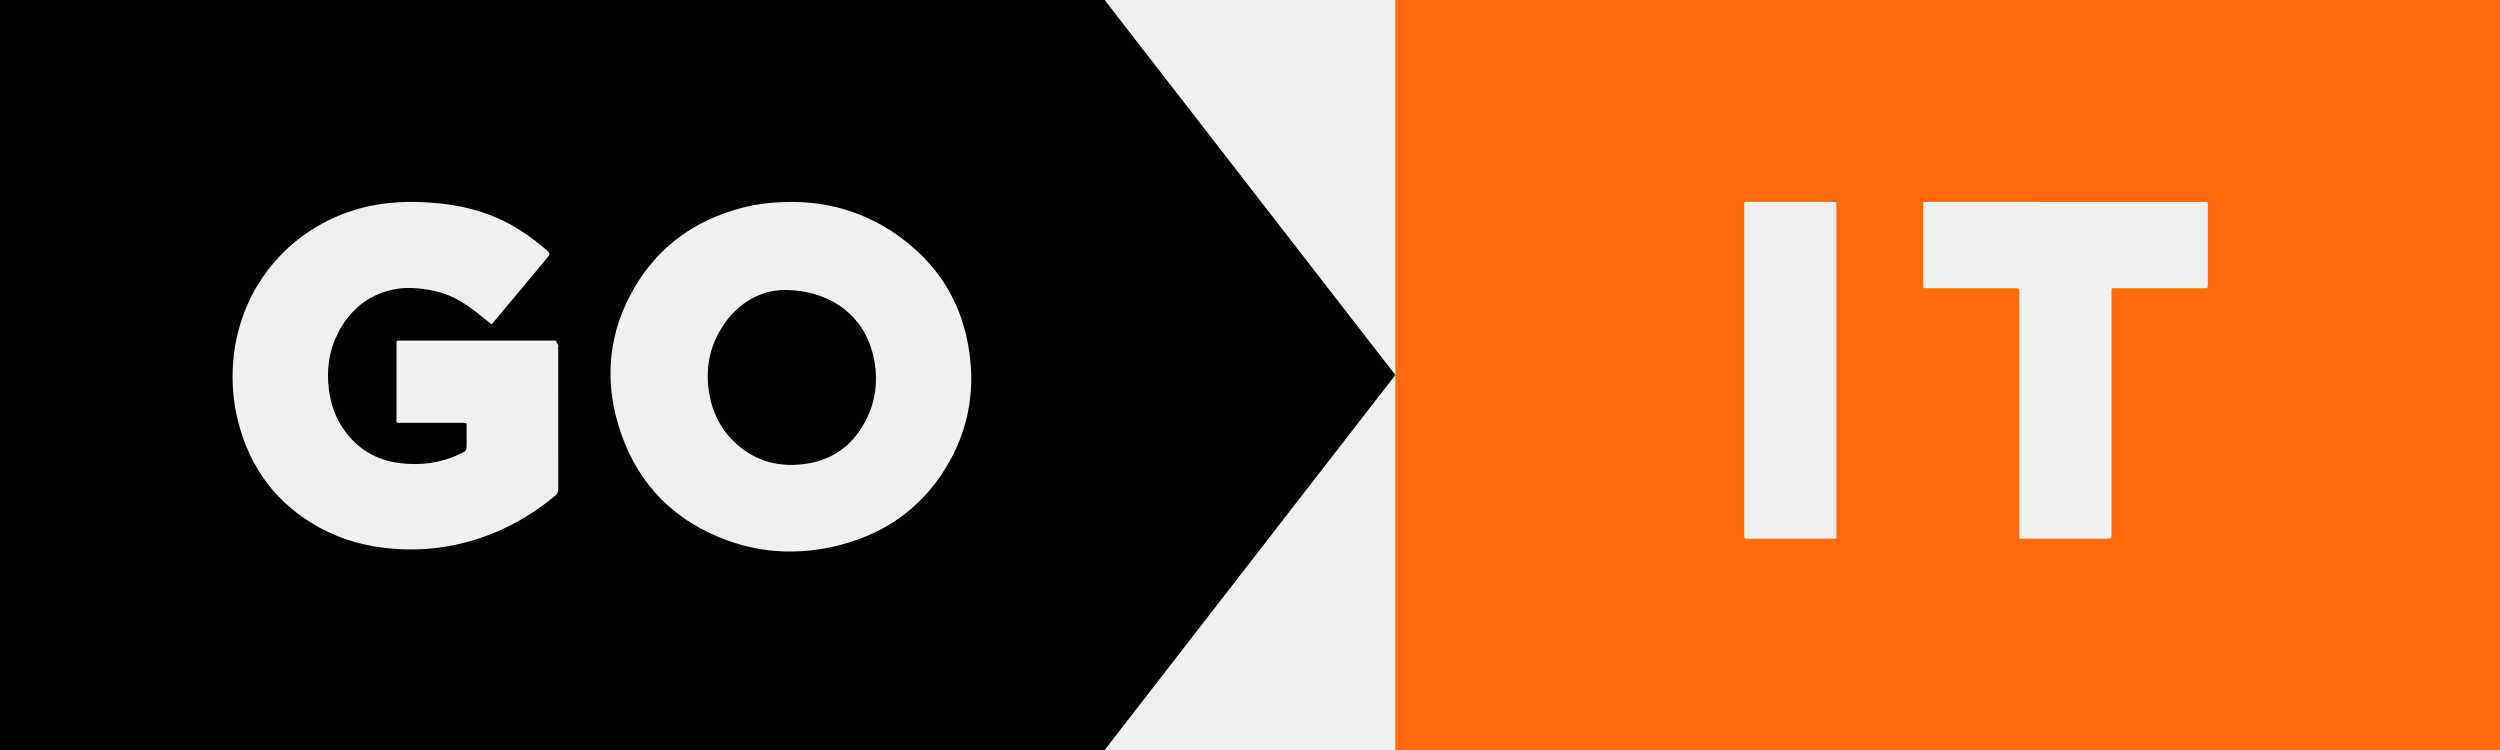
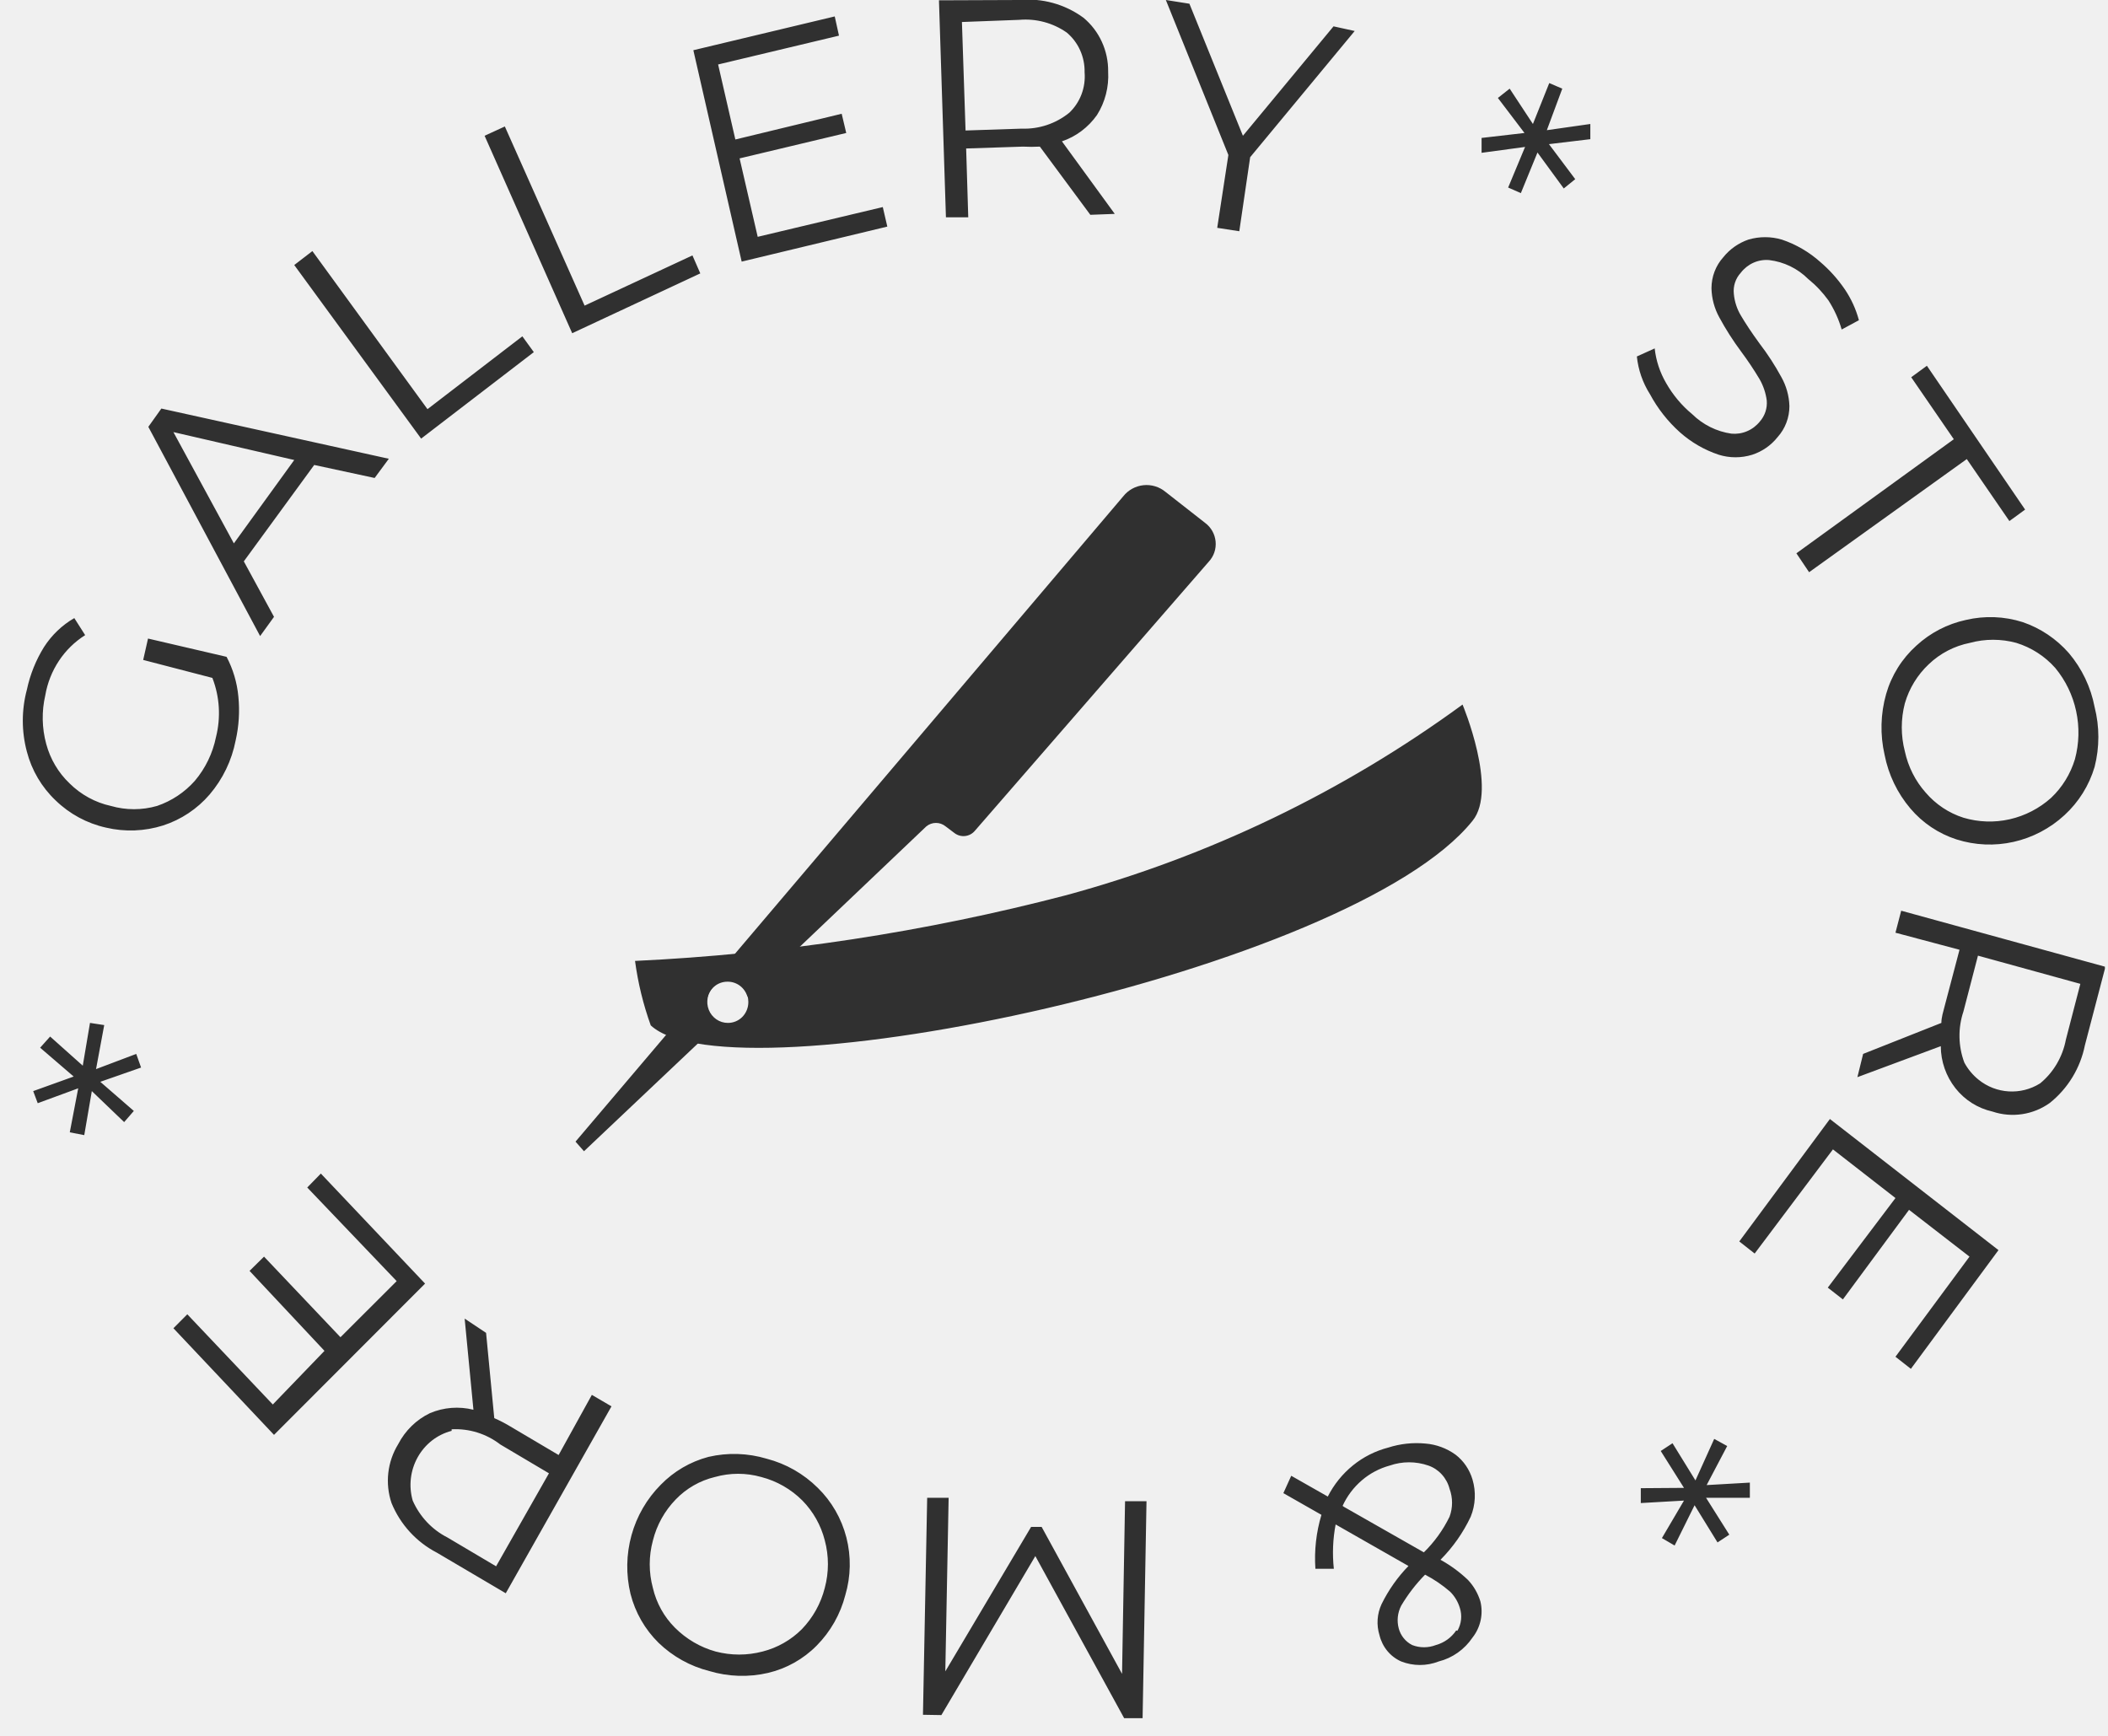
- <svg xmlns="http://www.w3.org/2000/svg" width="100" height="30" viewBox="0 0 100 30" fill="none">
-   <path fill-rule="evenodd" clip-rule="evenodd" d="M100 0H55.815V30H100V0ZM69.769 8.26V14.804V21.317C69.769 21.331 69.769 21.344 69.769 21.358L69.769 21.358V21.358C69.77 21.386 69.771 21.413 69.769 21.44C69.762 21.515 69.782 21.56 69.869 21.548C69.89 21.546 69.91 21.546 69.931 21.547C69.941 21.547 69.952 21.548 69.962 21.548C70.328 21.548 70.694 21.548 71.06 21.548H71.063C71.794 21.548 72.527 21.549 73.259 21.548C73.282 21.548 73.302 21.548 73.32 21.548C73.391 21.549 73.425 21.549 73.441 21.532C73.457 21.517 73.456 21.485 73.455 21.424V21.424C73.454 21.403 73.454 21.379 73.454 21.351V8.279C73.454 8.268 73.454 8.258 73.453 8.248C73.453 8.227 73.452 8.207 73.454 8.186C73.462 8.109 73.435 8.069 73.352 8.078C73.335 8.081 73.318 8.08 73.301 8.079L73.301 8.079C73.292 8.079 73.283 8.078 73.274 8.078C72.905 8.078 72.535 8.078 72.166 8.078H72.165H72.165C71.426 8.078 70.686 8.077 69.947 8.078C69.925 8.078 69.905 8.078 69.888 8.078C69.828 8.077 69.797 8.077 69.782 8.092C69.766 8.107 69.767 8.138 69.768 8.2C69.768 8.217 69.769 8.237 69.769 8.26ZM88.124 8.079H82.627C80.795 8.079 78.963 8.079 77.133 8.077L77.113 8.077L77.091 8.078C77.064 8.078 77.037 8.078 77.009 8.077C76.947 8.074 76.925 8.104 76.93 8.161C76.931 8.178 76.931 8.195 76.93 8.212C76.93 8.22 76.93 8.229 76.93 8.238V11.364L76.93 11.396C76.93 11.463 76.93 11.496 76.946 11.512C76.962 11.528 76.994 11.528 77.056 11.527L77.099 11.527H80.552C80.665 11.527 80.721 11.527 80.748 11.555C80.775 11.582 80.775 11.636 80.775 11.743V21.382C80.775 21.4 80.775 21.417 80.775 21.431V21.431C80.774 21.487 80.773 21.515 80.788 21.531C80.803 21.547 80.837 21.547 80.906 21.547L80.941 21.547H80.987H84.254C84.358 21.547 84.41 21.547 84.435 21.521C84.46 21.496 84.46 21.445 84.46 21.346V11.707C84.46 11.686 84.46 11.668 84.46 11.652C84.459 11.592 84.458 11.561 84.474 11.545C84.49 11.528 84.525 11.528 84.599 11.528L84.645 11.529H88.16C88.311 11.529 88.311 11.529 88.313 11.379V11.333V8.268C88.313 8.247 88.313 8.228 88.313 8.211V8.211C88.314 8.143 88.315 8.11 88.298 8.093C88.282 8.077 88.249 8.078 88.183 8.078C88.166 8.079 88.146 8.079 88.124 8.079Z" style="fill: rgb(255,107,10)" />
-   <path fill-rule="evenodd" clip-rule="evenodd" d="M44.186 0H0V30H44.186L55.814 15L44.186 0ZM19.455 12.808C19.522 12.862 19.589 12.916 19.657 12.971C19.702 12.944 19.73 12.906 19.756 12.87L19.756 12.87C19.763 12.862 19.769 12.854 19.775 12.846C20.013 12.563 20.25 12.278 20.487 11.993C20.962 11.425 21.436 10.857 21.91 10.287C22.005 10.173 22.002 10.12 21.893 10.028C21.808 9.954 21.721 9.882 21.633 9.809C20.88 9.193 20.053 8.713 19.117 8.434C18.491 8.249 17.852 8.148 17.201 8.103C16.353 8.046 15.512 8.074 14.679 8.266C11.761 8.938 9.584 11.352 9.329 14.448C9.261 15.283 9.326 16.11 9.539 16.921C10.026 18.759 11.082 20.166 12.759 21.093C13.672 21.598 14.662 21.865 15.702 21.948C16.583 22.019 17.455 21.965 18.316 21.771C19.772 21.443 21.058 20.78 22.203 19.833C22.294 19.758 22.331 19.683 22.331 19.562C22.328 18.089 22.328 16.614 22.328 15.14L22.328 14.035C22.328 14.016 22.327 13.997 22.326 13.977C22.323 13.934 22.32 13.891 22.331 13.852C22.345 13.806 22.32 13.78 22.296 13.755C22.277 13.734 22.257 13.713 22.26 13.682C22.266 13.632 22.232 13.624 22.192 13.624H22.084H16.046C16.034 13.624 16.022 13.624 16.01 13.625C15.986 13.625 15.961 13.626 15.938 13.624C15.876 13.618 15.856 13.649 15.86 13.706C15.862 13.729 15.862 13.754 15.861 13.778C15.861 13.79 15.86 13.802 15.86 13.813C15.86 14.137 15.86 14.46 15.86 14.784C15.86 15.43 15.859 16.077 15.86 16.724C15.86 16.751 15.86 16.774 15.859 16.794C15.858 16.853 15.857 16.883 15.872 16.899C15.888 16.915 15.921 16.915 15.99 16.914H15.99C16.007 16.914 16.026 16.913 16.048 16.913H18.479C18.5 16.913 18.519 16.913 18.536 16.913C18.603 16.912 18.636 16.912 18.652 16.928C18.666 16.943 18.666 16.973 18.665 17.032C18.665 17.052 18.664 17.076 18.665 17.105C18.666 17.245 18.665 17.385 18.665 17.525C18.665 17.595 18.665 17.666 18.665 17.736V17.741C18.665 18.03 18.665 18.032 18.403 18.158C17.636 18.524 16.826 18.629 15.99 18.524C15.061 18.409 14.318 17.97 13.773 17.211C13.418 16.716 13.225 16.159 13.152 15.558C13.061 14.791 13.154 14.054 13.502 13.357C13.922 12.521 14.556 11.921 15.469 11.645C16.108 11.451 16.755 11.502 17.396 11.642C17.977 11.768 18.483 12.052 18.95 12.407C19.12 12.536 19.286 12.671 19.455 12.808L19.455 12.808L19.455 12.808ZM36.654 10.014C35.222 8.711 33.516 8.091 31.752 8.077C30.938 8.078 30.329 8.144 29.683 8.312C27.81 8.8 26.343 9.848 25.369 11.52C24.369 13.236 24.166 15.076 24.725 16.969C25.351 19.085 26.684 20.625 28.746 21.483C30.331 22.14 31.972 22.228 33.627 21.794C35.55 21.29 37.025 20.177 37.991 18.44C38.805 16.975 39.023 15.404 38.72 13.764C38.447 12.29 37.766 11.027 36.654 10.014ZM28.745 13.322C29.369 12.172 30.366 11.62 31.334 11.599C33.297 11.594 34.581 12.698 34.931 14.229C35.143 15.152 35.049 16.048 34.595 16.886C34.061 17.87 33.228 18.443 32.107 18.57C31.023 18.695 30.076 18.389 29.304 17.61C28.808 17.11 28.509 16.502 28.383 15.815C28.221 14.945 28.321 14.103 28.745 13.322Z" style="fill: #010101" />
+ <svg xmlns="http://www.w3.org/2000/svg" width="68" height="56" fill="none">
+   <g fill="#303030" clip-path="url(#a)">
+     <path d="m38.876 16.87-1.277-1a.958.958 0 0 0-1.364.14l-17.67 20.82.273.31L23.214 33a.679.679 0 0 1-.34-.313.706.706 0 0 1 .17-.865.661.661 0 0 1 .433-.152c.142 0 .28.047.394.133a.68.68 0 0 1 .24.347l5.77-5.49a.49.49 0 0 1 .623 0l.292.22a.478.478 0 0 0 .653-.08l7.544-8.68a.835.835 0 0 0 .22-.652.846.846 0 0 0-.337-.598Z" />
+     <path d="M47.179 22.73a38.979 38.979 0 0 1-12.786 6.15A67.708 67.708 0 0 1 20.485 31c.095.71.265 1.408.507 2.08 2.651 2.46 22.61-1.74 26.509-6.6.828-1.01-.322-3.75-.322-3.75ZM23.477 33a.651.651 0 0 1-.368-.115.676.676 0 0 1-.244-.305.698.698 0 0 1 .144-.74.648.648 0 0 1 .722-.147.667.667 0 0 1 .297.25.693.693 0 0 1 .112.377.684.684 0 0 1-.191.484.652.652 0 0 1-.472.196ZM4.619 21.29l.156-.69 2.534.59c.209.396.338.831.38 1.28.048.475.018.955-.088 1.42a3.799 3.799 0 0 1-.838 1.74 3.335 3.335 0 0 1-1.501 1 3.47 3.47 0 0 1-1.842.07 3.392 3.392 0 0 1-1.628-.88 3.316 3.316 0 0 1-.925-1.57 3.875 3.875 0 0 1 0-2c.104-.49.292-.957.555-1.38.249-.385.583-.704.975-.93l.35.55a2.82 2.82 0 0 0-.846.828 2.902 2.902 0 0 0-.44 1.112c-.12.517-.11 1.058.03 1.57.13.486.39.926.75 1.27.37.367.832.62 1.335.73a2.69 2.69 0 0 0 1.491 0 2.858 2.858 0 0 0 1.218-.81c.341-.403.576-.888.682-1.41.16-.633.12-1.302-.116-1.91l-2.232-.58ZM10.136 15l-2.271 3.11.974 1.79-.448.62-3.606-6.75.42-.59 7.338 1.62-.458.62-1.95-.42Zm-.644-.16-3.898-.9 1.95 3.59 1.948-2.69ZM9.492 8.55l.585-.45 3.713 5.1 3.06-2.35.37.51-3.635 2.79-4.093-5.6ZM15.632 4.38l.653-.3 2.573 5.78 3.479-1.62.253.58-4.132 1.93-2.826-6.37ZM28.477 6.68l.146.63-4.698 1.13-1.559-6.82L26.927.53l.137.62-3.899.93.556 2.42 3.43-.83.147.62-3.44.82.584 2.53 4.035-.96ZM35.172 6.93l-1.628-2.2c-.182.01-.364.01-.546 0l-1.832.06.068 2.22h-.72l-.225-7L32.881 0a3.021 3.021 0 0 1 2.066.57c.253.209.457.474.595.776.139.301.209.63.205.964.028.494-.098.985-.36 1.4-.281.399-.677.696-1.131.85L35.96 6.9l-.79.03Zm-.682-3.29c.175-.165.31-.368.397-.596.086-.227.12-.471.1-.714a1.645 1.645 0 0 0-.144-.708 1.605 1.605 0 0 0-.432-.572 2.323 2.323 0 0 0-1.53-.41L31.03.71l.117 3.5 1.812-.06a2.3 2.3 0 0 0 1.53-.51ZM40.328 5.07l-.351 2.39-.712-.11.36-2.35-2.017-5 .76.12 1.726 4.26L43.017.85 43.7 1l-3.371 4.07ZM49.966 4.65l.848 1.13-.37.3-.848-1.16-.536 1.31-.41-.18.546-1.31-1.403.19v-.48l1.384-.16-.858-1.13.38-.3.75 1.14.527-1.32.42.18-.498 1.34 1.403-.2v.49l-1.335.16ZM53.22 12.71a2.815 2.815 0 0 1-.418-1.21l.575-.26c.043.396.17.778.37 1.12.218.383.502.722.838 1 .348.341.79.562 1.267.63.172.016.346-.01.505-.079.16-.067.301-.174.411-.311a.907.907 0 0 0 .224-.68 1.87 1.87 0 0 0-.233-.69 10.476 10.476 0 0 0-.595-.89 9.12 9.12 0 0 1-.702-1.1 2.038 2.038 0 0 1-.253-.94c0-.37.135-.728.38-1 .212-.264.493-.461.809-.57a1.902 1.902 0 0 1 1.082 0c.455.153.876.398 1.237.72.3.256.566.552.79.88.207.304.362.642.458 1l-.556.3a3.564 3.564 0 0 0-.428-.94 3.57 3.57 0 0 0-.653-.69 2.14 2.14 0 0 0-1.258-.61 1.029 1.029 0 0 0-.508.086c-.16.072-.3.183-.408.324a.865.865 0 0 0-.224.68c.023.252.103.495.234.71.136.23.331.53.594.89.261.34.496.702.702 1.08.162.286.253.61.263.94.001.37-.135.728-.38 1a1.733 1.733 0 0 1-.818.57c-.353.11-.73.11-1.082 0a3.591 3.591 0 0 1-1.248-.72 4.53 4.53 0 0 1-.974-1.24ZM63.026 14.17l-1.374-2 .506-.37 3.168 4.64-.507.37-1.374-2-5.087 3.65-.41-.61 5.078-3.68ZM60.843 22.39a3.33 3.33 0 0 1 .974-1.56 3.427 3.427 0 0 1 1.599-.83 3.441 3.441 0 0 1 1.832.07c.573.195 1.087.54 1.49 1a3.79 3.79 0 0 1 .83 1.74 3.907 3.907 0 0 1 0 1.93 3.431 3.431 0 0 1-.975 1.56 3.584 3.584 0 0 1-1.64.86c-.61.137-1.243.11-1.84-.08a3.26 3.26 0 0 1-1.49-1 3.8 3.8 0 0 1-.83-1.73 3.948 3.948 0 0 1 .05-1.96Zm1.276 3.18c.326.38.747.66 1.218.81.486.145 1 .162 1.493.05a2.994 2.994 0 0 0 1.334-.69c.36-.34.625-.77.77-1.25.136-.506.149-1.038.038-1.55a3.253 3.253 0 0 0-.672-1.39 2.768 2.768 0 0 0-1.257-.81 2.852 2.852 0 0 0-1.5 0 2.666 2.666 0 0 0-1.326.69 2.8 2.8 0 0 0-.77 1.26 3.076 3.076 0 0 0 0 1.55c.107.496.338.955.672 1.33ZM60.101 34l2.524-1c0-.18.059-.36.108-.55l.477-1.81-2.066-.55.185-.71 6.588 1.81-.662 2.53a3.182 3.182 0 0 1-1.13 1.86 2.054 2.054 0 0 1-1.852.28 2.108 2.108 0 0 1-1.195-.754 2.205 2.205 0 0 1-.472-1.356l-2.69 1 .185-.75Zm3.265.28c.114.212.27.4.455.549a1.71 1.71 0 0 0 1.99.121c.431-.354.725-.854.83-1.41l.467-1.8-3.303-.91-.468 1.8c-.18.536-.17 1.12.029 1.65ZM56.602 40.44l-.496-.39 2.923-3.95 5.438 4.23-2.826 3.83-.497-.39 2.388-3.23-1.95-1.51-2.134 2.89-.487-.38 2.183-2.89-2.017-1.57-2.525 3.36ZM54.322 48.41l-1.393.08v-.48l1.393-.01-.75-1.19.38-.25.74 1.2.605-1.34.419.23-.663 1.26 1.394-.08v.49h-1.413l.75 1.19-.38.25-.74-1.2-.644 1.3-.41-.24.712-1.21ZM41.653 47.61l1.179.67c.198-.39.474-.732.81-1.004a3.002 3.002 0 0 1 1.14-.576 3.006 3.006 0 0 1 1.198-.13c.35.028.687.152.975.36.26.2.45.48.545.8.118.395.097.82-.058 1.2a5 5 0 0 1-.975 1.39c.322.177.62.396.887.65.184.195.32.431.4.69a1.365 1.365 0 0 1-.254 1.17c-.26.385-.648.659-1.091.77-.39.152-.82.152-1.209 0a1.22 1.22 0 0 1-.448-.34 1.262 1.262 0 0 1-.253-.51 1.392 1.392 0 0 1 .068-1c.224-.455.516-.87.867-1.23l-2.349-1.34c-.09.471-.109.953-.058 1.43h-.595a4.896 4.896 0 0 1 .195-1.74l-1.228-.7.254-.56Zm1.696 1 2.582 1.47c.339-.332.619-.72.829-1.15a1.3 1.3 0 0 0 0-.9 1.088 1.088 0 0 0-.25-.463 1.05 1.05 0 0 0-.433-.287 1.903 1.903 0 0 0-1.247 0c-.33.09-.638.252-.9.477a2.393 2.393 0 0 0-.62.823l.039.03Zm3.664 4a.915.915 0 0 0 .078-.74 1.236 1.236 0 0 0-.312-.52c-.248-.215-.52-.4-.809-.55-.295.3-.554.636-.77 1a1.023 1.023 0 0 0-.078.74.847.847 0 0 0 .43.53c.247.096.52.096.769 0a1.16 1.16 0 0 0 .653-.47l.039.01ZM29.773 55.32l.136-7h.692l-.107 5.6 2.767-4.66h.341L36.195 54l.097-5.57h.692l-.126 7h-.595l-2.865-5.23-3.031 5.13-.595-.01ZM26.381 48c.446.436.765.99.922 1.601a3.496 3.496 0 0 1-.035 1.859 3.582 3.582 0 0 1-.925 1.63 3.252 3.252 0 0 1-1.57.88 3.689 3.689 0 0 1-1.89-.06 3.638 3.638 0 0 1-1.637-.91 3.38 3.38 0 0 1-.907-1.58 3.783 3.783 0 0 1 .032-1.893 3.71 3.71 0 0 1 .943-1.627 3.343 3.343 0 0 1 1.54-.9 3.659 3.659 0 0 1 1.88.06c.62.161 1.188.485 1.647.94Zm-3.323-.35a2.585 2.585 0 0 0-1.257.72 2.909 2.909 0 0 0-.74 1.33 2.92 2.92 0 0 0 0 1.53c.114.487.36.93.71 1.28.368.368.82.633 1.316.77.496.13 1.015.13 1.511 0a2.75 2.75 0 0 0 1.267-.72 2.96 2.96 0 0 0 .74-1.33 2.953 2.953 0 0 0 0-1.54 2.827 2.827 0 0 0-.72-1.28 2.904 2.904 0 0 0-1.326-.76 2.748 2.748 0 0 0-1.5 0ZM15.68 43l.264 2.75c.167.073.33.157.487.25l1.589.94L19.092 45l.633.37-3.41 6.03-2.223-1.31a3.148 3.148 0 0 1-1.462-1.6 2.255 2.255 0 0 1 .215-1.9c.226-.438.586-.79 1.023-1a2.208 2.208 0 0 1 1.404-.11l-.283-2.94.692.46Zm-1.11 3.16a1.738 1.738 0 0 0-.632.31c-.188.147-.346.33-.463.54a1.832 1.832 0 0 0-.162 1.4c.228.518.624.938 1.12 1.19l1.57.93 1.705-3-1.569-.93a2.366 2.366 0 0 0-1.57-.49v.05ZM9.911 38.31l.439-.45 3.362 3.55-4.873 4.88-3.245-3.44.448-.45L8.8 45.31l1.667-1.73L8.05 41l.467-.46 2.466 2.6 1.813-1.81-2.885-3.02ZM2.67 34.38 2.903 33l.459.07-.264 1.42L4.395 34l.156.44-1.316.46 1.082.94-.312.36-1.043-1-.244 1.42-.467-.09.272-1.42-1.306.48-.146-.39 1.306-.47-1.082-.93.322-.36 1.053.94Z" />
+   </g>
+   <defs>
+     <clipPath id="a">
+       <path fill="#fff" d="M.72 0H67.9v55.46H.72z" />
+     </clipPath>
+   </defs>
</svg>
